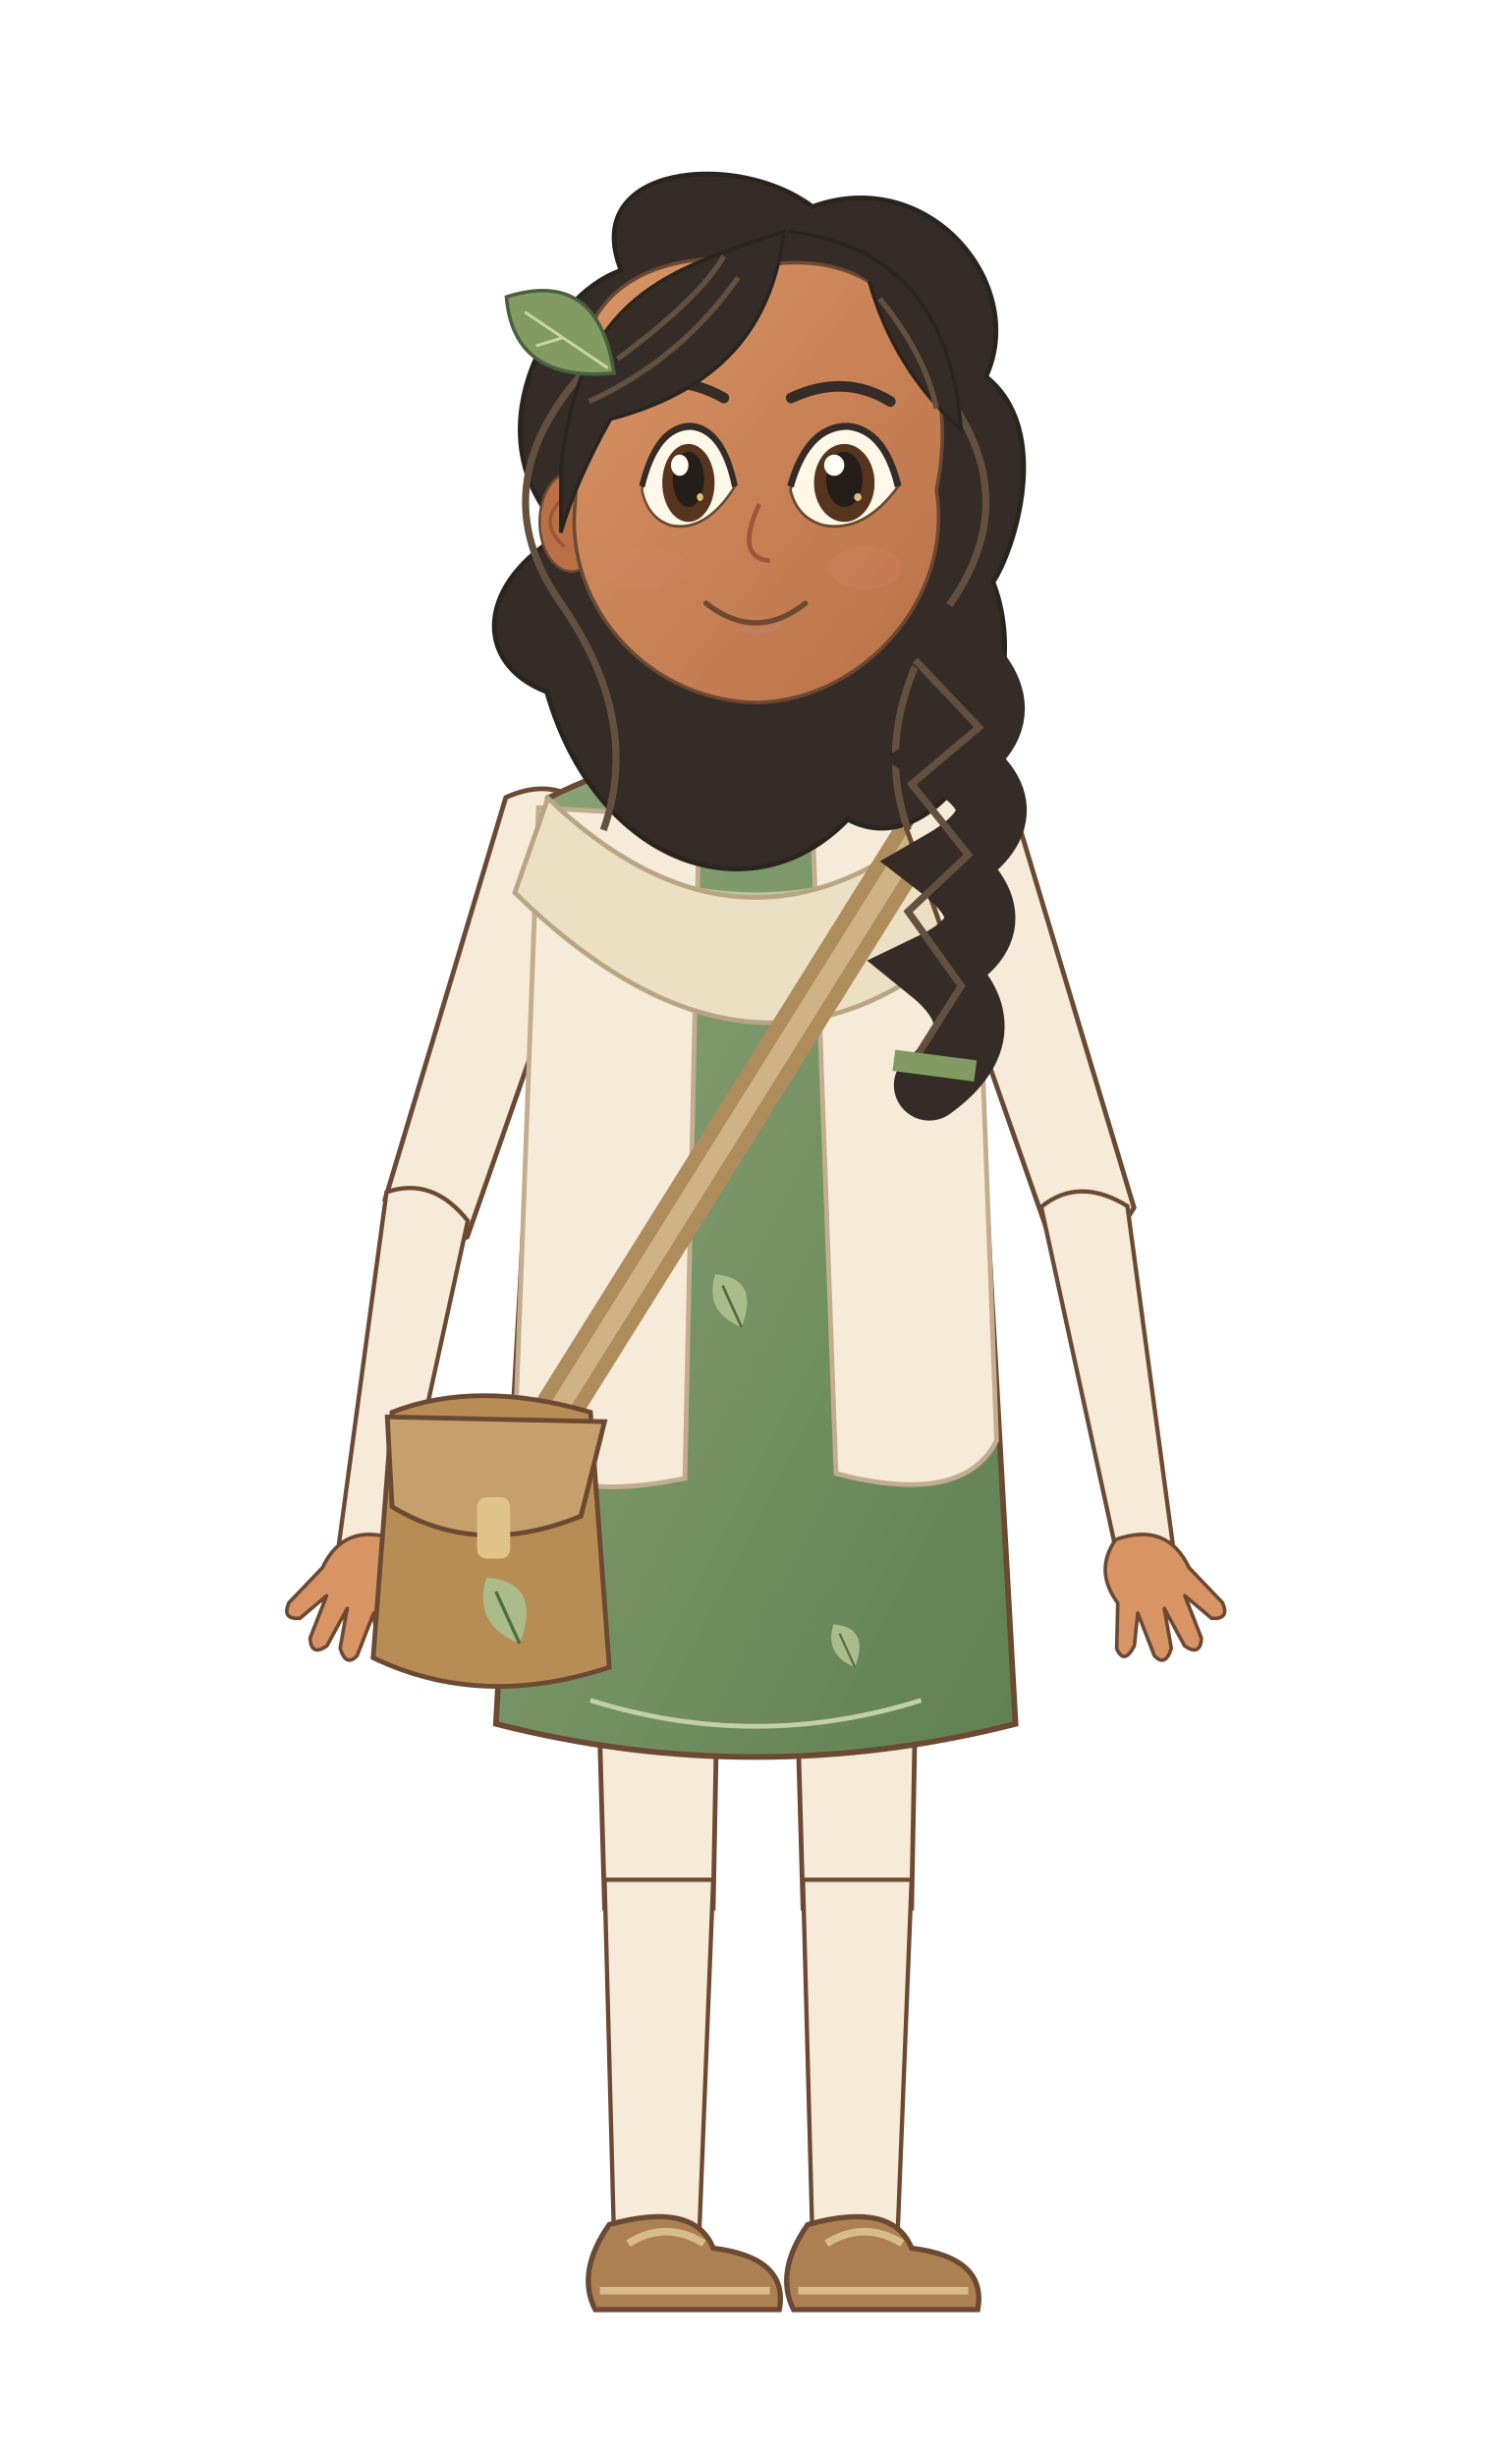
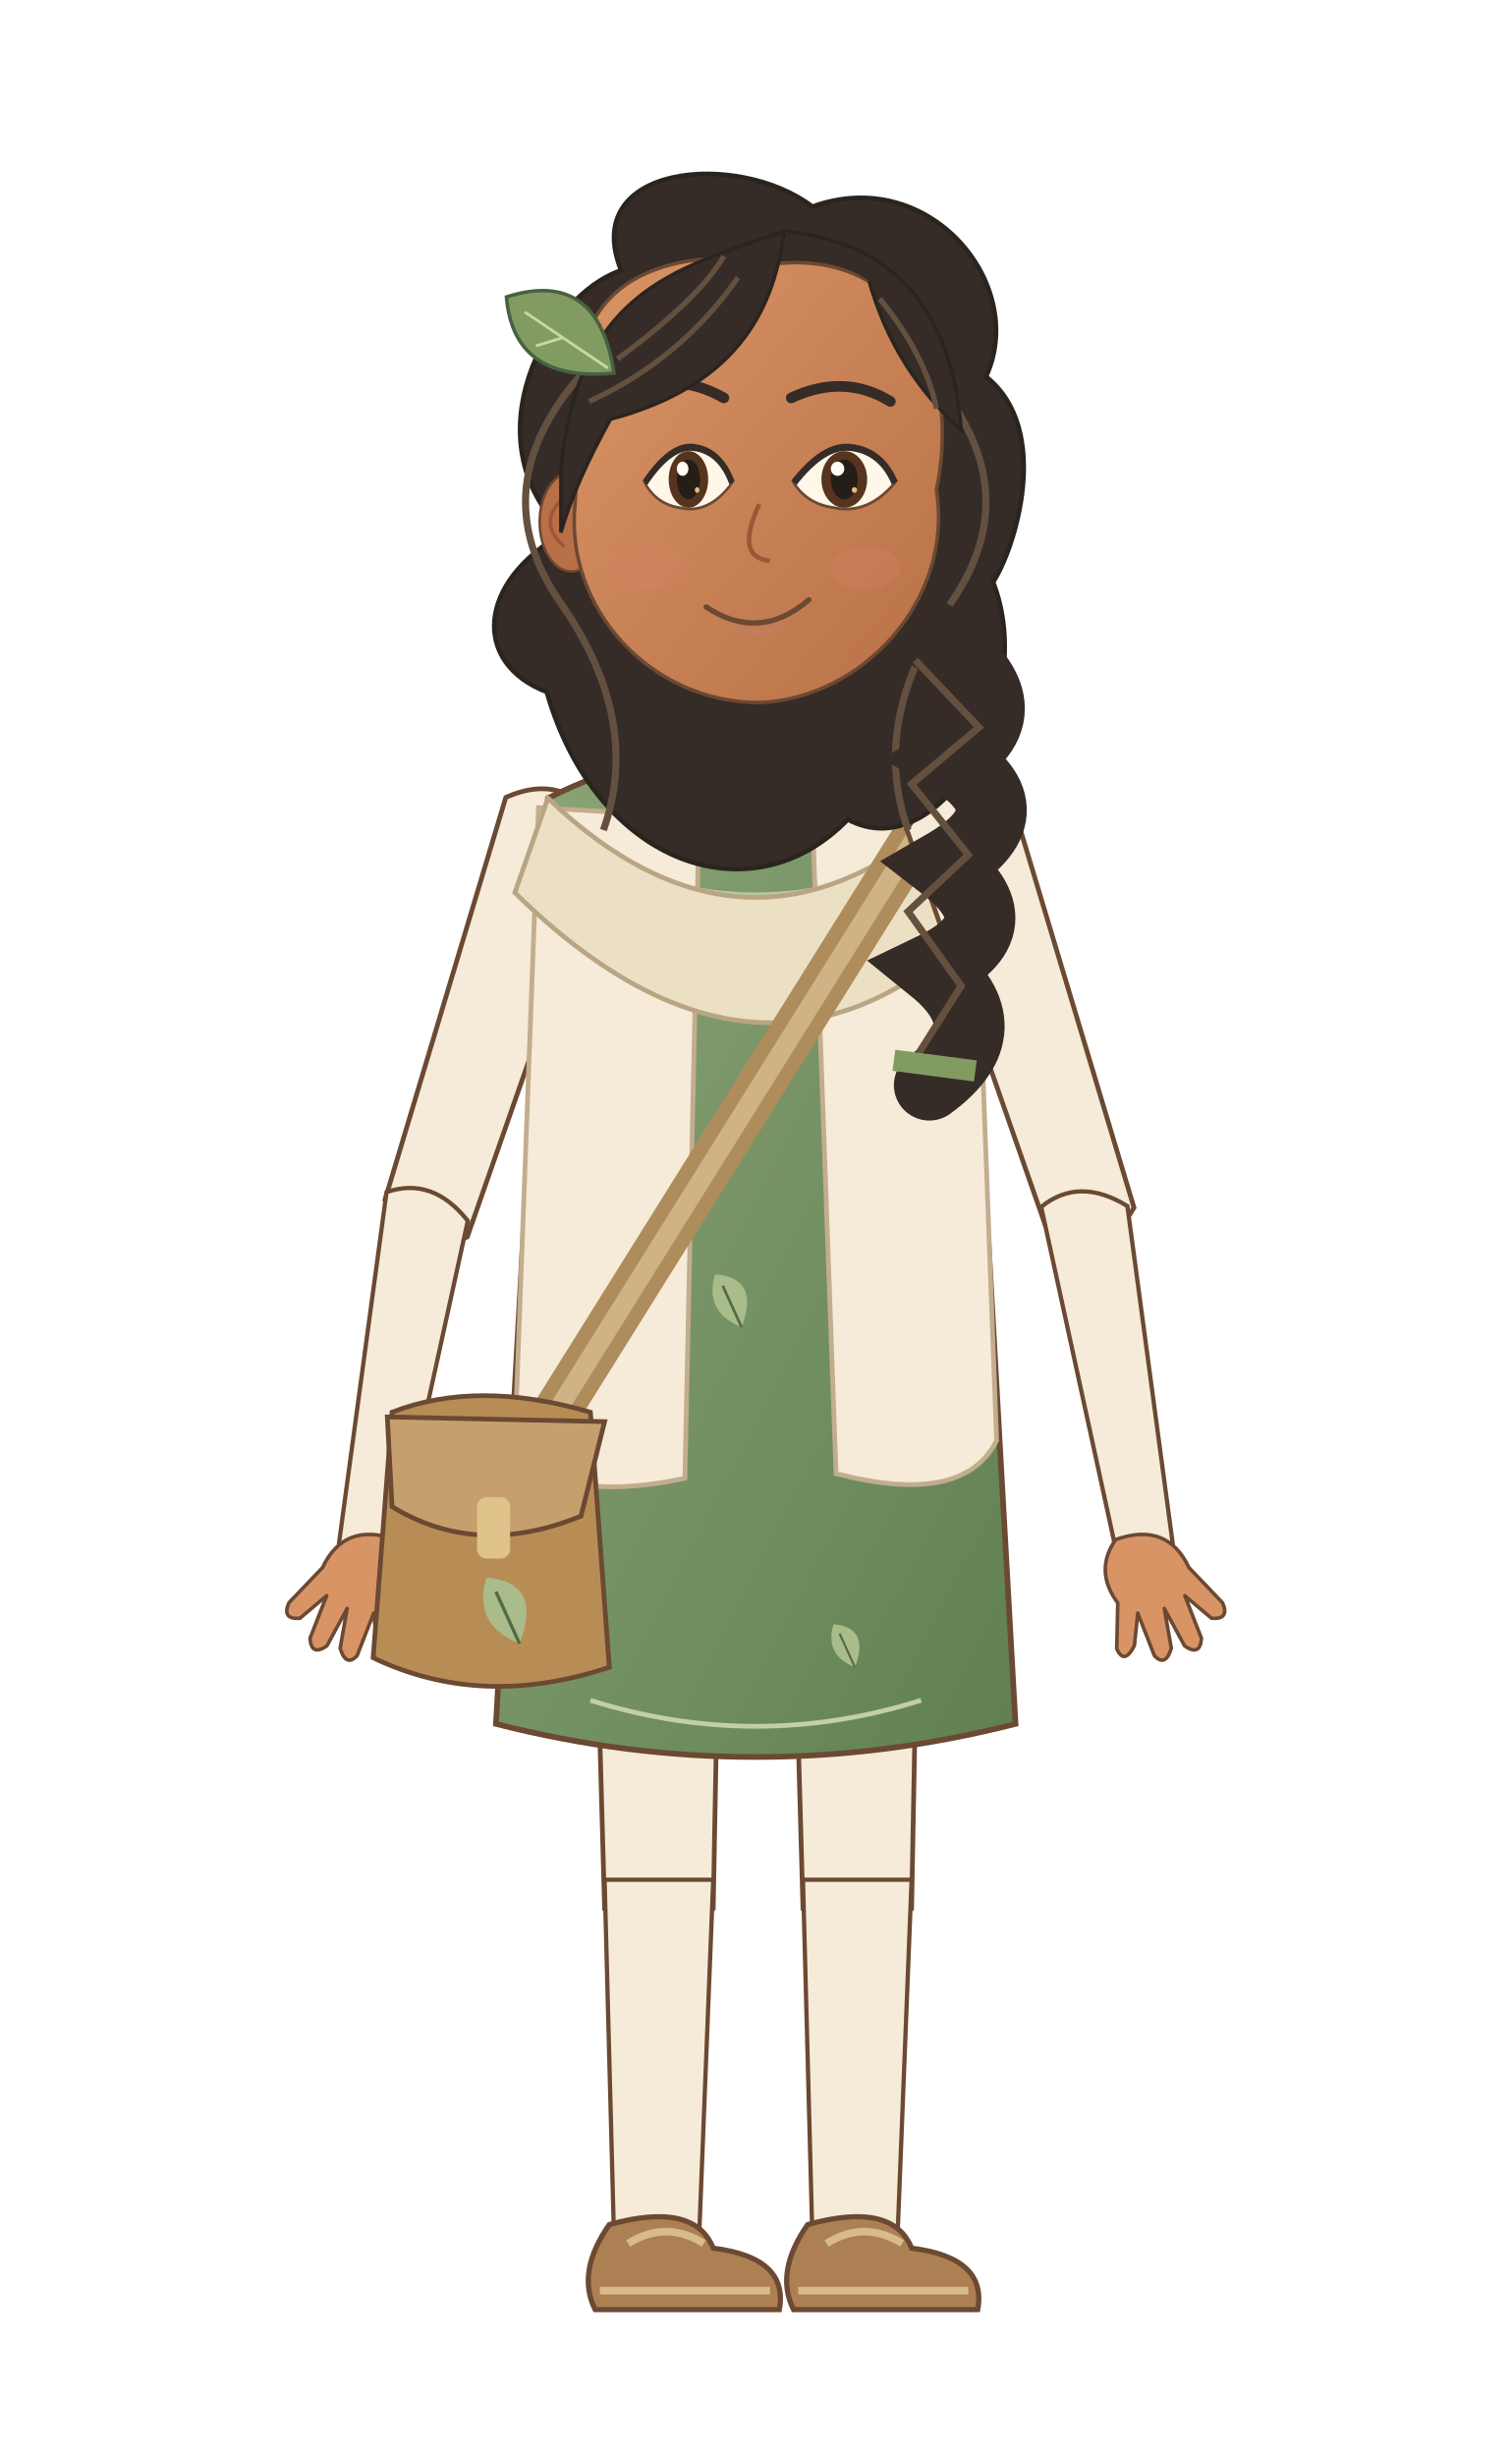
<svg xmlns="http://www.w3.org/2000/svg" width="320" height="520" viewBox="0 0 320 520" data-hrudhi-rig="hrudhi-pathfinder-cool-walking-three-quarter-gentle" data-chapter="pathfinder" data-season="cool" data-state="walking" role="img" aria-label="Hrudhi, Thoughtful Pathfinder, cool wardrobe, Walking; draft character design">
  <defs>
    <linearGradient id="hrudhi-pathfinder-cool-walking-three-quarter-gentle-skin" x1="0" y1="0" x2="1" y2="1">
      <stop stop-color="#D99465" />
      <stop offset="1" stop-color="#B97047" />
    </linearGradient>
    <linearGradient id="hrudhi-pathfinder-cool-walking-three-quarter-gentle-cloth" x1="0" y1="0" x2="1" y2="1">
      <stop stop-color="#8CA578" />
      <stop offset="1" stop-color="#608052" />
    </linearGradient>
    <style>@keyframes hrudhi-pathfinder-cool-walking-three-quarter-gentle-body{0%{transform:translate(0px,0px) rotate(0deg) scale(1,1)}12.5%{transform:translate(0px,-2px) rotate(0deg) scale(1,1)}25%{transform:translate(0px,0px) rotate(0deg) scale(1,1)}37.5%{transform:translate(0px,-2px) rotate(0deg) scale(1,1)}50%{transform:translate(0px,0px) rotate(0deg) scale(1,1)}62.5%{transform:translate(0px,-2px) rotate(0deg) scale(1,1)}75%{transform:translate(0px,0px) rotate(0deg) scale(1,1)}87.5%{transform:translate(0px,-2px) rotate(0deg) scale(1,1)}100%{transform:translate(0px,0px) rotate(0deg) scale(1,1)}}[data-hrudhi-rig="hrudhi-pathfinder-cool-walking-three-quarter-gentle"] [data-part="body"]{animation:hrudhi-pathfinder-cool-walking-three-quarter-gentle-body 2800ms linear 1 both}@keyframes hrudhi-pathfinder-cool-walking-three-quarter-gentle-head{0%{transform:translate(0px,0px) rotate(0deg) scale(1,1)}50%{transform:translate(0px,0px) rotate(-1.2deg) scale(1,1)}100%{transform:translate(0px,0px) rotate(0deg) scale(1,1)}}[data-hrudhi-rig="hrudhi-pathfinder-cool-walking-three-quarter-gentle"] [data-part="head"]{animation:hrudhi-pathfinder-cool-walking-three-quarter-gentle-head 2800ms linear 1 both}@keyframes hrudhi-pathfinder-cool-walking-three-quarter-gentle-thighLeft{0%{transform:translate(0px,0px) rotate(0deg) scale(1,1)}12.5%{transform:translate(0px,0px) rotate(18deg) scale(1,1)}25%{transform:translate(0px,0px) rotate(0deg) scale(1,1)}37.5%{transform:translate(0px,0px) rotate(-18deg) scale(1,1)}50%{transform:translate(0px,0px) rotate(0deg) scale(1,1)}62.5%{transform:translate(0px,0px) rotate(18deg) scale(1,1)}75%{transform:translate(0px,0px) rotate(0deg) scale(1,1)}87.5%{transform:translate(0px,0px) rotate(-18deg) scale(1,1)}100%{transform:translate(0px,0px) rotate(0deg) scale(1,1)}}[data-hrudhi-rig="hrudhi-pathfinder-cool-walking-three-quarter-gentle"] [data-part="thighLeft"]{animation:hrudhi-pathfinder-cool-walking-three-quarter-gentle-thighLeft 2800ms linear 1 both}@keyframes hrudhi-pathfinder-cool-walking-three-quarter-gentle-shinLeft{0%{transform:translate(0px,0px) rotate(0deg) scale(1,1)}12.5%{transform:translate(0px,0px) rotate(4deg) scale(1,1)}25%{transform:translate(0px,0px) rotate(0deg) scale(1,1)}37.5%{transform:translate(0px,0px) rotate(31deg) scale(1,1)}50%{transform:translate(0px,0px) rotate(0deg) scale(1,1)}62.5%{transform:translate(0px,0px) rotate(4deg) scale(1,1)}75%{transform:translate(0px,0px) rotate(0deg) scale(1,1)}87.5%{transform:translate(0px,0px) rotate(31deg) scale(1,1)}100%{transform:translate(0px,0px) rotate(0deg) scale(1,1)}}[data-hrudhi-rig="hrudhi-pathfinder-cool-walking-three-quarter-gentle"] [data-part="shinLeft"]{animation:hrudhi-pathfinder-cool-walking-three-quarter-gentle-shinLeft 2800ms linear 1 both}@keyframes hrudhi-pathfinder-cool-walking-three-quarter-gentle-footLeft{0%{transform:translate(0px,0px) rotate(0deg) scale(1,1)}12.5%{transform:translate(0px,0px) rotate(-8deg) scale(1,1)}25%{transform:translate(0px,0px) rotate(0deg) scale(1,1)}37.5%{transform:translate(0px,0px) rotate(8deg) scale(1,1)}50%{transform:translate(0px,0px) rotate(0deg) scale(1,1)}62.5%{transform:translate(0px,0px) rotate(-8deg) scale(1,1)}75%{transform:translate(0px,0px) rotate(0deg) scale(1,1)}87.5%{transform:translate(0px,0px) rotate(8deg) scale(1,1)}100%{transform:translate(0px,0px) rotate(0deg) scale(1,1)}}[data-hrudhi-rig="hrudhi-pathfinder-cool-walking-three-quarter-gentle"] [data-part="footLeft"]{animation:hrudhi-pathfinder-cool-walking-three-quarter-gentle-footLeft 2800ms linear 1 both}@keyframes hrudhi-pathfinder-cool-walking-three-quarter-gentle-thighRight{0%{transform:translate(0px,0px) rotate(0deg) scale(1,1)}12.5%{transform:translate(0px,0px) rotate(-18deg) scale(1,1)}25%{transform:translate(0px,0px) rotate(0deg) scale(1,1)}37.5%{transform:translate(0px,0px) rotate(18deg) scale(1,1)}50%{transform:translate(0px,0px) rotate(0deg) scale(1,1)}62.5%{transform:translate(0px,0px) rotate(-18deg) scale(1,1)}75%{transform:translate(0px,0px) rotate(0deg) scale(1,1)}87.5%{transform:translate(0px,0px) rotate(18deg) scale(1,1)}100%{transform:translate(0px,0px) rotate(0deg) scale(1,1)}}[data-hrudhi-rig="hrudhi-pathfinder-cool-walking-three-quarter-gentle"] [data-part="thighRight"]{animation:hrudhi-pathfinder-cool-walking-three-quarter-gentle-thighRight 2800ms linear 1 both}@keyframes hrudhi-pathfinder-cool-walking-three-quarter-gentle-shinRight{0%{transform:translate(0px,0px) rotate(0deg) scale(1,1)}12.5%{transform:translate(0px,0px) rotate(31deg) scale(1,1)}25%{transform:translate(0px,0px) rotate(0deg) scale(1,1)}37.5%{transform:translate(0px,0px) rotate(4deg) scale(1,1)}50%{transform:translate(0px,0px) rotate(0deg) scale(1,1)}62.5%{transform:translate(0px,0px) rotate(31deg) scale(1,1)}75%{transform:translate(0px,0px) rotate(0deg) scale(1,1)}87.5%{transform:translate(0px,0px) rotate(4deg) scale(1,1)}100%{transform:translate(0px,0px) rotate(0deg) scale(1,1)}}[data-hrudhi-rig="hrudhi-pathfinder-cool-walking-three-quarter-gentle"] [data-part="shinRight"]{animation:hrudhi-pathfinder-cool-walking-three-quarter-gentle-shinRight 2800ms linear 1 both}@keyframes hrudhi-pathfinder-cool-walking-three-quarter-gentle-footRight{0%{transform:translate(0px,0px) rotate(0deg) scale(1,1)}12.5%{transform:translate(0px,0px) rotate(8deg) scale(1,1)}25%{transform:translate(0px,0px) rotate(0deg) scale(1,1)}37.5%{transform:translate(0px,0px) rotate(-8deg) scale(1,1)}50%{transform:translate(0px,0px) rotate(0deg) scale(1,1)}62.5%{transform:translate(0px,0px) rotate(8deg) scale(1,1)}75%{transform:translate(0px,0px) rotate(0deg) scale(1,1)}87.5%{transform:translate(0px,0px) rotate(-8deg) scale(1,1)}100%{transform:translate(0px,0px) rotate(0deg) scale(1,1)}}[data-hrudhi-rig="hrudhi-pathfinder-cool-walking-three-quarter-gentle"] [data-part="footRight"]{animation:hrudhi-pathfinder-cool-walking-three-quarter-gentle-footRight 2800ms linear 1 both}@keyframes hrudhi-pathfinder-cool-walking-three-quarter-gentle-upperLeft{0%{transform:translate(0px,0px) rotate(18deg) scale(1,1)}12.5%{transform:translate(0px,0px) rotate(4deg) scale(1,1)}25%{transform:translate(0px,0px) rotate(18deg) scale(1,1)}37.5%{transform:translate(0px,0px) rotate(32deg) scale(1,1)}50%{transform:translate(0px,0px) rotate(18deg) scale(1,1)}62.5%{transform:translate(0px,0px) rotate(4deg) scale(1,1)}75%{transform:translate(0px,0px) rotate(18deg) scale(1,1)}87.5%{transform:translate(0px,0px) rotate(32deg) scale(1,1)}100%{transform:translate(0px,0px) rotate(18deg) scale(1,1)}}[data-hrudhi-rig="hrudhi-pathfinder-cool-walking-three-quarter-gentle"] [data-part="upperLeft"]{animation:hrudhi-pathfinder-cool-walking-three-quarter-gentle-upperLeft 2800ms linear 1 both}@keyframes hrudhi-pathfinder-cool-walking-three-quarter-gentle-lowerLeft{0%{transform:translate(0px,0px) rotate(-8deg) scale(1,1)}12.5%{transform:translate(0px,0px) rotate(-2deg) scale(1,1)}25%{transform:translate(0px,0px) rotate(-8deg) scale(1,1)}37.5%{transform:translate(0px,0px) rotate(-14deg) scale(1,1)}50%{transform:translate(0px,0px) rotate(-8deg) scale(1,1)}62.5%{transform:translate(0px,0px) rotate(-2deg) scale(1,1)}75%{transform:translate(0px,0px) rotate(-8deg) scale(1,1)}87.5%{transform:translate(0px,0px) rotate(-14deg) scale(1,1)}100%{transform:translate(0px,0px) rotate(-8deg) scale(1,1)}}[data-hrudhi-rig="hrudhi-pathfinder-cool-walking-three-quarter-gentle"] [data-part="lowerLeft"]{animation:hrudhi-pathfinder-cool-walking-three-quarter-gentle-lowerLeft 2800ms linear 1 both}@keyframes hrudhi-pathfinder-cool-walking-three-quarter-gentle-upperRight{0%{transform:translate(0px,0px) rotate(-18deg) scale(1,1)}12.5%{transform:translate(0px,0px) rotate(-4deg) scale(1,1)}25%{transform:translate(0px,0px) rotate(-18deg) scale(1,1)}37.5%{transform:translate(0px,0px) rotate(-32deg) scale(1,1)}50%{transform:translate(0px,0px) rotate(-18deg) scale(1,1)}62.5%{transform:translate(0px,0px) rotate(-4deg) scale(1,1)}75%{transform:translate(0px,0px) rotate(-18deg) scale(1,1)}87.5%{transform:translate(0px,0px) rotate(-32deg) scale(1,1)}100%{transform:translate(0px,0px) rotate(-18deg) scale(1,1)}}[data-hrudhi-rig="hrudhi-pathfinder-cool-walking-three-quarter-gentle"] [data-part="upperRight"]{animation:hrudhi-pathfinder-cool-walking-three-quarter-gentle-upperRight 2800ms linear 1 both}@keyframes hrudhi-pathfinder-cool-walking-three-quarter-gentle-lowerRight{0%{transform:translate(0px,0px) rotate(8deg) scale(1,1)}12.5%{transform:translate(0px,0px) rotate(2deg) scale(1,1)}25%{transform:translate(0px,0px) rotate(8deg) scale(1,1)}37.5%{transform:translate(0px,0px) rotate(14deg) scale(1,1)}50%{transform:translate(0px,0px) rotate(8deg) scale(1,1)}62.5%{transform:translate(0px,0px) rotate(2deg) scale(1,1)}75%{transform:translate(0px,0px) rotate(8deg) scale(1,1)}87.5%{transform:translate(0px,0px) rotate(14deg) scale(1,1)}100%{transform:translate(0px,0px) rotate(8deg) scale(1,1)}}[data-hrudhi-rig="hrudhi-pathfinder-cool-walking-three-quarter-gentle"] [data-part="lowerRight"]{animation:hrudhi-pathfinder-cool-walking-three-quarter-gentle-lowerRight 2800ms linear 1 both}@keyframes hrudhi-pathfinder-cool-walking-three-quarter-gentle-blink{0%{opacity:0}32%{opacity:0}33.5%{opacity:1}36%{opacity:0}76%{opacity:0}77.5%{opacity:1}80%{opacity:0}100%{opacity:0}}[data-hrudhi-rig="hrudhi-pathfinder-cool-walking-three-quarter-gentle"] [data-part="blink"]{animation:hrudhi-pathfinder-cool-walking-three-quarter-gentle-blink 2800ms linear 1 both}@media(prefers-reduced-motion:reduce){[data-hrudhi-rig="hrudhi-pathfinder-cool-walking-three-quarter-gentle"] [data-part="body"]{animation:none!important;opacity:1}[data-hrudhi-rig="hrudhi-pathfinder-cool-walking-three-quarter-gentle"] [data-part="head"]{animation:none!important;opacity:1}[data-hrudhi-rig="hrudhi-pathfinder-cool-walking-three-quarter-gentle"] [data-part="upperLeft"]{animation:none!important;opacity:1}[data-hrudhi-rig="hrudhi-pathfinder-cool-walking-three-quarter-gentle"] [data-part="lowerLeft"]{animation:none!important;opacity:1}[data-hrudhi-rig="hrudhi-pathfinder-cool-walking-three-quarter-gentle"] [data-part="handLeft"]{animation:none!important;transform:translate(0px,0px) rotate(0deg) scale(1,1)}[data-hrudhi-rig="hrudhi-pathfinder-cool-walking-three-quarter-gentle"] [data-part="upperRight"]{animation:none!important;opacity:1}[data-hrudhi-rig="hrudhi-pathfinder-cool-walking-three-quarter-gentle"] [data-part="lowerRight"]{animation:none!important;opacity:1}[data-hrudhi-rig="hrudhi-pathfinder-cool-walking-three-quarter-gentle"] [data-part="handRight"]{animation:none!important;transform:translate(0px,0px) rotate(0deg) scale(1,1)}[data-hrudhi-rig="hrudhi-pathfinder-cool-walking-three-quarter-gentle"] [data-part="thighLeft"]{animation:none!important;opacity:1}[data-hrudhi-rig="hrudhi-pathfinder-cool-walking-three-quarter-gentle"] [data-part="shinLeft"]{animation:none!important;opacity:1}[data-hrudhi-rig="hrudhi-pathfinder-cool-walking-three-quarter-gentle"] [data-part="footLeft"]{animation:none!important;opacity:1}[data-hrudhi-rig="hrudhi-pathfinder-cool-walking-three-quarter-gentle"] [data-part="thighRight"]{animation:none!important;opacity:1}[data-hrudhi-rig="hrudhi-pathfinder-cool-walking-three-quarter-gentle"] [data-part="shinRight"]{animation:none!important;opacity:1}[data-hrudhi-rig="hrudhi-pathfinder-cool-walking-three-quarter-gentle"] [data-part="footRight"]{animation:none!important;opacity:1}[data-hrudhi-rig="hrudhi-pathfinder-cool-walking-three-quarter-gentle"] [data-part="can"]{animation:none!important;transform:translate(0px,0px) rotate(0deg) scale(1,1)}[data-hrudhi-rig="hrudhi-pathfinder-cool-walking-three-quarter-gentle"] [data-part="water"]{animation:none!important;opacity:0}[data-hrudhi-rig="hrudhi-pathfinder-cool-walking-three-quarter-gentle"] [data-part="page"]{animation:none!important;transform:translate(0px,0px) rotate(0deg) scale(1,1)}[data-hrudhi-rig="hrudhi-pathfinder-cool-walking-three-quarter-gentle"] [data-part="blink"]{animation:none!important;opacity:0}[data-hrudhi-rig="hrudhi-pathfinder-cool-walking-three-quarter-gentle"] [data-viseme]{animation:none!important;opacity:0}[data-hrudhi-rig="hrudhi-pathfinder-cool-walking-three-quarter-gentle"] [data-viseme="rest"]{opacity:1}}</style>
  </defs>
  <g transform="translate(0 0) translate(160 305) rotate(0) scale(1 1) translate(-160 -305)" data-part="body" data-origin="160 305" style="transform-origin:160px 305px;transform:translate(0px,0px) rotate(0deg) scale(1,1);">
    <g transform="translate(0 0) translate(139 305) rotate(0) scale(1 1) translate(-139 -305)" data-part="thighLeft" data-origin="139 305" style="transform-origin:139px 305px;transform:translate(0px,0px) rotate(0deg) scale(1,1);">
      <path d="M125 297H153L151 404H128Z" fill="#F5EBD8" stroke="#6B4932" stroke-width="1" />
      <g transform="translate(0 0) translate(139 401) rotate(0) scale(1 1) translate(-139 -401)" data-part="shinLeft" data-origin="139 401" style="transform-origin:139px 401px;transform:translate(0px,0px) rotate(0deg) scale(1,1);">
        <path d="M128 398H151L148 474H130Z" fill="#F5EBD8" stroke="#6B4932" stroke-width=".9" />
        <g transform="translate(0 0) translate(139 473) rotate(0) scale(1 1) translate(-139 -473)" data-part="footLeft" data-origin="139 473" style="transform-origin:139px 473px;transform:translate(0px,0px) rotate(0deg) scale(1,1);">
          <path d="M129 471Q147 466 151 476Q167 478 165 489H126Q122 481 129 471Z" fill="#AD8053" stroke="#6B4932" stroke-width="1.1" />
          <path d="M127 485H163 M133 475Q141 470 149 475" fill="none" stroke="#D8BB8A" stroke-width="1.6" />
        </g>
      </g>
    </g>
    <g transform="translate(0 0) translate(181 305) rotate(0) scale(1 1) translate(-181 -305)" data-part="thighRight" data-origin="181 305" style="transform-origin:181px 305px;transform:translate(0px,0px) rotate(0deg) scale(1,1);">
      <path d="M167 297H195L193 404H170Z" fill="#F5EBD8" stroke="#6B4932" stroke-width="1" />
      <g transform="translate(0 0) translate(181 401) rotate(0) scale(1 1) translate(-181 -401)" data-part="shinRight" data-origin="181 401" style="transform-origin:181px 401px;transform:translate(0px,0px) rotate(0deg) scale(1,1);">
        <path d="M170 398H193L190 474H172Z" fill="#F5EBD8" stroke="#6B4932" stroke-width=".9" />
        <g transform="translate(0 0) translate(181 473) rotate(0) scale(1 1) translate(-181 -473)" data-part="footRight" data-origin="181 473" style="transform-origin:181px 473px;transform:translate(0px,0px) rotate(0deg) scale(1,1);">
          <path d="M171 471Q189 466 193 476Q209 478 207 489H168Q164 481 171 471Z" fill="#AD8053" stroke="#6B4932" stroke-width="1.1" />
          <path d="M169 485H205 M175 475Q183 470 191 475" fill="none" stroke="#D8BB8A" stroke-width="1.6" />
        </g>
      </g>
    </g>
    <g transform="translate(0 0) translate(116 177) rotate(18) scale(1 1) translate(-116 -177)" data-part="upperLeft" data-origin="116 177" style="transform-origin:116px 177px;transform:translate(0px,0px) rotate(18deg) scale(1,1);">
      <path d="M105 172Q116 162 128 173L126 263Q116 272 107 261Z" fill="#F5EBD8" stroke="#6B4932" stroke-width="1" />
      <g transform="translate(0 0) translate(116 260) rotate(-8) scale(1 1) translate(-116 -260)" data-part="lowerLeft" data-origin="116 260" style="transform-origin:116px 260px;transform:translate(0px,0px) rotate(-8deg) scale(1,1);">
        <path d="M107 258Q116 253 125 261L122 334Q116 341 110 333Z" fill="#F5EBD8" stroke="#6B4932" stroke-width=".9" />
        <g transform="translate(0 0) translate(116 332) rotate(0) scale(1 1) translate(-116 -332)" data-part="handLeft" data-origin="116 332" style="transform-origin:116px 332px;transform:translate(0px,0px) rotate(0deg) scale(1,1);">
          <g transform="translate(116 332) scale(-0.95 0.95)" fill="#D99465" stroke="#6B4932" stroke-width=".8" stroke-linejoin="round">
            <path d="M-6-2Q-12 4-8 12L-10 22Q-9 26-6 22L-4 15L-2 25Q0 28 2 24L2 15L5 24Q8 27 9 23L7 13L12 19Q16 20 15 16L9 7Q6-4-6-2Z" />
          </g>
        </g>
      </g>
    </g>
    <path d="M146 134.65H174V186Q160 194 146 186Z" fill="#D99465" stroke="#6B4932" stroke-width=".8" />
    <path d="M116 169Q160 147 204 169L215 365Q160 379 105 365Z" fill="url(#hrudhi-pathfinder-cool-walking-three-quarter-gentle-cloth)" stroke="#6B4932" stroke-width="1.2" />
    <path d="M123 180Q160 199 197 180" fill="none" stroke="#B7C7A1" stroke-width="1.1" />
    <path d="M114 171L148 173L145 313Q116 319 109 305Z M206 171L172 173L177 312Q204 319 211 305Z" fill="#F5EBD8" stroke="#C2AD8E" />
    <path d="M116 169Q160 211 204 169L210 193Q163 242 109 189Z" fill="#ECE0C4" stroke="#B9A583" />
    <path d="M125 360Q160 371 195 360" stroke="#C3CFA9" stroke-width="1" fill="none" />
    <g transform="translate(157 281) scale(0.8)">
      <path d="M0 0Q-10-4-7-14Q5-13 0 0Z" fill="#A9BC8A" />
      <path d="M0 0L-5-11" stroke="#526B44" stroke-width=".7" />
    </g>
    <g transform="translate(181 353) scale(0.65)">
      <path d="M0 0Q-10-4-7-14Q5-13 0 0Z" fill="#A9BC8A" />
      <path d="M0 0L-5-11" stroke="#526B44" stroke-width=".7" />
    </g>
    <path d="M194 177L109 313" stroke="#AF8C5B" stroke-width="10" />
    <path d="M194 177L109 313" stroke="#D0B384" stroke-width="4" />
    <g transform="translate(100 299)">
      <path d="M-17 0Q1-7 25 0L29 54Q2 63-21 52Z" fill="#B88D55" stroke="#6B4932" />
      <path d="M-18 1L28 2L23 22Q1 31-17 20Z" fill="#C5A06D" stroke="#6B4932" />
      <rect x="1" y="18" width="7" height="13" rx="2" fill="#E0C28B" />
      <g transform="translate(10 49) scale(1)">
        <path d="M0 0Q-10-4-7-14Q5-13 0 0Z" fill="#A9BC8A" />
        <path d="M0 0L-5-11" stroke="#526B44" stroke-width=".7" />
      </g>
    </g>
    <g transform="translate(0 0) translate(204 177) rotate(-18) scale(1 1) translate(-204 -177)" data-part="upperRight" data-origin="204 177" style="transform-origin:204px 177px;transform:translate(0px,0px) rotate(-18deg) scale(1,1);">
      <path d="M193 172Q204 162 216 173L214 263Q204 272 195 261Z" fill="#F5EBD8" stroke="#6B4932" stroke-width="1" />
      <g transform="translate(0 0) translate(204 260) rotate(8) scale(1 1) translate(-204 -260)" data-part="lowerRight" data-origin="204 260" style="transform-origin:204px 260px;transform:translate(0px,0px) rotate(8deg) scale(1,1);">
        <path d="M195 258Q204 253 213 261L210 334Q204 341 198 333Z" fill="#F5EBD8" stroke="#6B4932" stroke-width=".9" />
        <g transform="translate(0 0) translate(204 332) rotate(0) scale(1 1) translate(-204 -332)" data-part="handRight" data-origin="204 332" style="transform-origin:204px 332px;transform:translate(0px,0px) rotate(0deg) scale(1,1);">
          <g transform="translate(204 332) scale(0.95 0.95)" fill="#D99465" stroke="#6B4932" stroke-width=".8" stroke-linejoin="round">
            <path d="M-6-2Q-12 4-8 12L-10 22Q-9 26-6 22L-4 15L-2 25Q0 28 2 24L2 15L5 24Q8 27 9 23L7 13L12 19Q16 20 15 16L9 7Q6-4-6-2Z" />
          </g>
        </g>
      </g>
    </g>
    <g transform="translate(0 0) translate(160 100) rotate(0) scale(1 1) translate(-160 -100)" data-part="head" data-origin="160 100" style="transform-origin:160px 100px;transform:translate(0px,0px) rotate(0deg) scale(1,1);">
      <g transform="translate(160 100) scale(0.75)">
        <path d="M-54 17C-81-9-59-50-38-57C-50-87-5-91 16-75C49-87 77-53 65-27C84-12 73 22 67 31C80 64 52 112 26 98C-1 126-45 111-59 62C-80 54-79 31-54 17Z" fill="#352B27" stroke="#2A241F" stroke-width="1.3" />
        <path d="M-48-29Q-78 4 -55 37T-43 101" stroke="#64503F" stroke-width="2" fill="none" />
        <path d="M48-29Q78 4 55 37T43 101" stroke="#64503F" stroke-width="2" fill="none" />
        <path d="M48 45Q80 66 55 81Q79 96 53 111Q75 128 50 140Q71 157 49 173" stroke="#352B27" stroke-width="20" stroke-linecap="round" fill="none" />
        <path d="M45 53l18 19-19 16 16 20-17 16 15 21-12 19" stroke="#64503F" stroke-width="2" fill="none" />
        <path d="M39 166l23 3" stroke="#819B62" stroke-width="6" />
        <ellipse cx="-52" cy="14" rx="9" ry="14" fill="#B97047" stroke="#6B4932" stroke-width=".7" />
        <path d="M-54 7q-8 7 0 14" stroke="#9E5639" fill="none" />
        <path d="M-49-23C-52-52-27-65 7-59C43-62 58-28 51 5C56 36 30 64 1 65C-30 65-54 38-51 9Z" fill="url(#hrudhi-pathfinder-cool-walking-three-quarter-gentle-skin)" stroke="#6B4932" stroke-width="1" />
        <ellipse cx="-31" cy="27" rx="12" ry="6" fill="#D58368" opacity=".3" />
        <ellipse cx="31" cy="27" rx="10" ry="6" fill="#D58368" opacity=".3" />
        <g transform="translate(-19 0) scale(0.82 1)">
-           <path d="M-16 5Q-12-13 0-13Q12-13 16 4Q6 17-6 15Q-14 13-16 5Z" fill="#FFF8E9" stroke="#6B4932" stroke-width=".8" />
-           <ellipse cy="3" rx="9" ry="11" fill="#56341E" />
-           <ellipse cy="2" rx="5.4" ry="7.8" fill="#251D18" />
-           <circle cx="-3" cy="-2" r="3" fill="#FFFDF4" />
-           <circle cx="4" cy="7" r="1.1" fill="#E6BC7A" />
-           <path d="M-16 4Q-11-13 1-13Q12-12 16 4" stroke="#352B27" stroke-width="2" fill="none" />
+           <path d="M-15 3Q-6-8 2-7Q11-6 15 3Q7 12-3 10Q-11 9-15 3Z" fill="#FFF8E9" stroke="#6B4932" stroke-width=".8" />
+           <ellipse cy="2" rx="6.8" ry="8" fill="#56341E" />
+           <ellipse cy="2" rx="4" ry="5.6" fill="#251D18" />
+           <circle cx="-2" cy="-1" r="2" fill="#FFFDF4" />
+           <circle cx="3" cy="5" r=".8" fill="#E6BC7A" />
+           <path d="M-15 3Q-6-8 2-7Q11-6 15 3" stroke="#352B27" stroke-width="2" fill="none" />
        </g>
        <g transform="translate(25 0) scale(0.95 1)">
-           <path d="M-16 5Q-12-13 0-13Q12-13 16 4Q6 17-6 15Q-14 13-16 5Z" fill="#FFF8E9" stroke="#6B4932" stroke-width=".8" />
-           <ellipse cy="3" rx="9" ry="11" fill="#56341E" />
-           <ellipse cy="2" rx="5.4" ry="7.8" fill="#251D18" />
-           <circle cx="-3" cy="-2" r="3" fill="#FFFDF4" />
-           <circle cx="4" cy="7" r="1.1" fill="#E6BC7A" />
-           <path d="M-16 4Q-11-13 1-13Q12-12 16 4" stroke="#352B27" stroke-width="2" fill="none" />
+           <path d="M-15 3Q-6-8 2-7Q11-6 15 3Q7 12-3 10Q-11 9-15 3Z" fill="#FFF8E9" stroke="#6B4932" stroke-width=".8" />
+           <ellipse cy="2" rx="6.8" ry="8" fill="#56341E" />
+           <ellipse cy="2" rx="4" ry="5.6" fill="#251D18" />
+           <circle cx="-2" cy="-1" r="2" fill="#FFFDF4" />
+           <circle cx="3" cy="5" r=".8" fill="#E6BC7A" />
+           <path d="M-15 3Q-6-8 2-7Q11-6 15 3" stroke="#352B27" stroke-width="2" fill="none" />
        </g>
        <path d="M-38 -22Q-23 -29 -9 -21 M10 -21Q25 -28 38 -20" stroke="#352B27" stroke-width="3" stroke-linecap="round" fill="none" />
        <path d="M1 9q-7 15 3 16" stroke="#9E5639" stroke-width="1.3" fill="none" />
        <g transform="translate(0 0)">
          <g data-viseme="rest" style="opacity:1">
-             <path d="M-14 37Q0 48 14 37" stroke="#6B4932" stroke-width="1.5" stroke-linecap="round" fill="none" />
+             <path d="M-14 38Q1 48 15 36" stroke="#6B4932" stroke-width="1.5" stroke-linecap="round" fill="none" />
            <path d="M-6 44Q1 47 7 43" stroke="#C17E65" fill="none" />
          </g>
          <g data-viseme="A" style="opacity:0">
            <ellipse cy="42" rx="10" ry="11" fill="#783D34" />
            <path d="M-6 48Q0 44 6 48" stroke="#D79080" stroke-width="3" fill="none" />
          </g>
          <g data-viseme="E" style="opacity:0">
            <ellipse cy="41" rx="13" ry="7" fill="#783D34" />
            <path d="M-8 37H8" stroke="#FFF4DE" stroke-width="3" />
          </g>
          <g data-viseme="O" style="opacity:0">
            <ellipse cy="42" rx="7" ry="10" fill="#783D34" />
          </g>
          <g data-viseme="U" style="opacity:0">
            <ellipse cy="42" rx="5.5" ry="8" fill="#783D34" />
          </g>
          <g data-viseme="M" style="opacity:0">
            <path d="M-12 41Q0 44 12 41" stroke="#6B4932" stroke-width="1.5" stroke-linecap="round" fill="none" />
          </g>
          <g data-viseme="F" style="opacity:0">
            <path d="M-11 38Q0 33 11 38L7 44Q0 49-7 44Z" fill="#A65D51" />
            <path d="M-7 37H7" stroke="#FFF4DE" stroke-width="3" />
          </g>
          <g data-viseme="L" style="opacity:0">
            <ellipse cy="41" rx="10" ry="8" fill="#783D34" />
            <path d="M-5 43Q0 34 5 43" fill="#D99483" />
          </g>
        </g>
        <g data-part="blink" style="opacity:0">
          <path d="M-40 4Q-23 19-7 4V-15H-40Z M7 4Q23 19 40 4V-15H7Z" fill="#D99465" />
          <path d="M-37 5q14 10 28 0 M10 5q14 10 27 0" stroke="#352B27" fill="none" />
        </g>
        <path d="M-55-1C-50-50-25-57 8-68C5-44-7-24-41-15Q-51 3-55 17Z M9-68Q54-63 58-12Q39-29 32-54" fill="#352B27" stroke="#2A241F" stroke-width="1" />
        <path d="M-47-20Q-21-32-5-55 M-39-32Q-16-49-9-61 M35-49Q48-33 51-18" stroke="#64503F" stroke-width="1.5" fill="none" />
        <g transform="translate(-40 -28) rotate(-24)">
          <path d="M0 0Q-27-9-19-32Q8-29 0 0Z" fill="#819B62" stroke="#48613E" />
          <path d="M-1-2L-16-26M-9-15l-8-1" stroke="#C9D7A5" stroke-width=".8" />
        </g>
      </g>
    </g>
  </g>
</svg>
